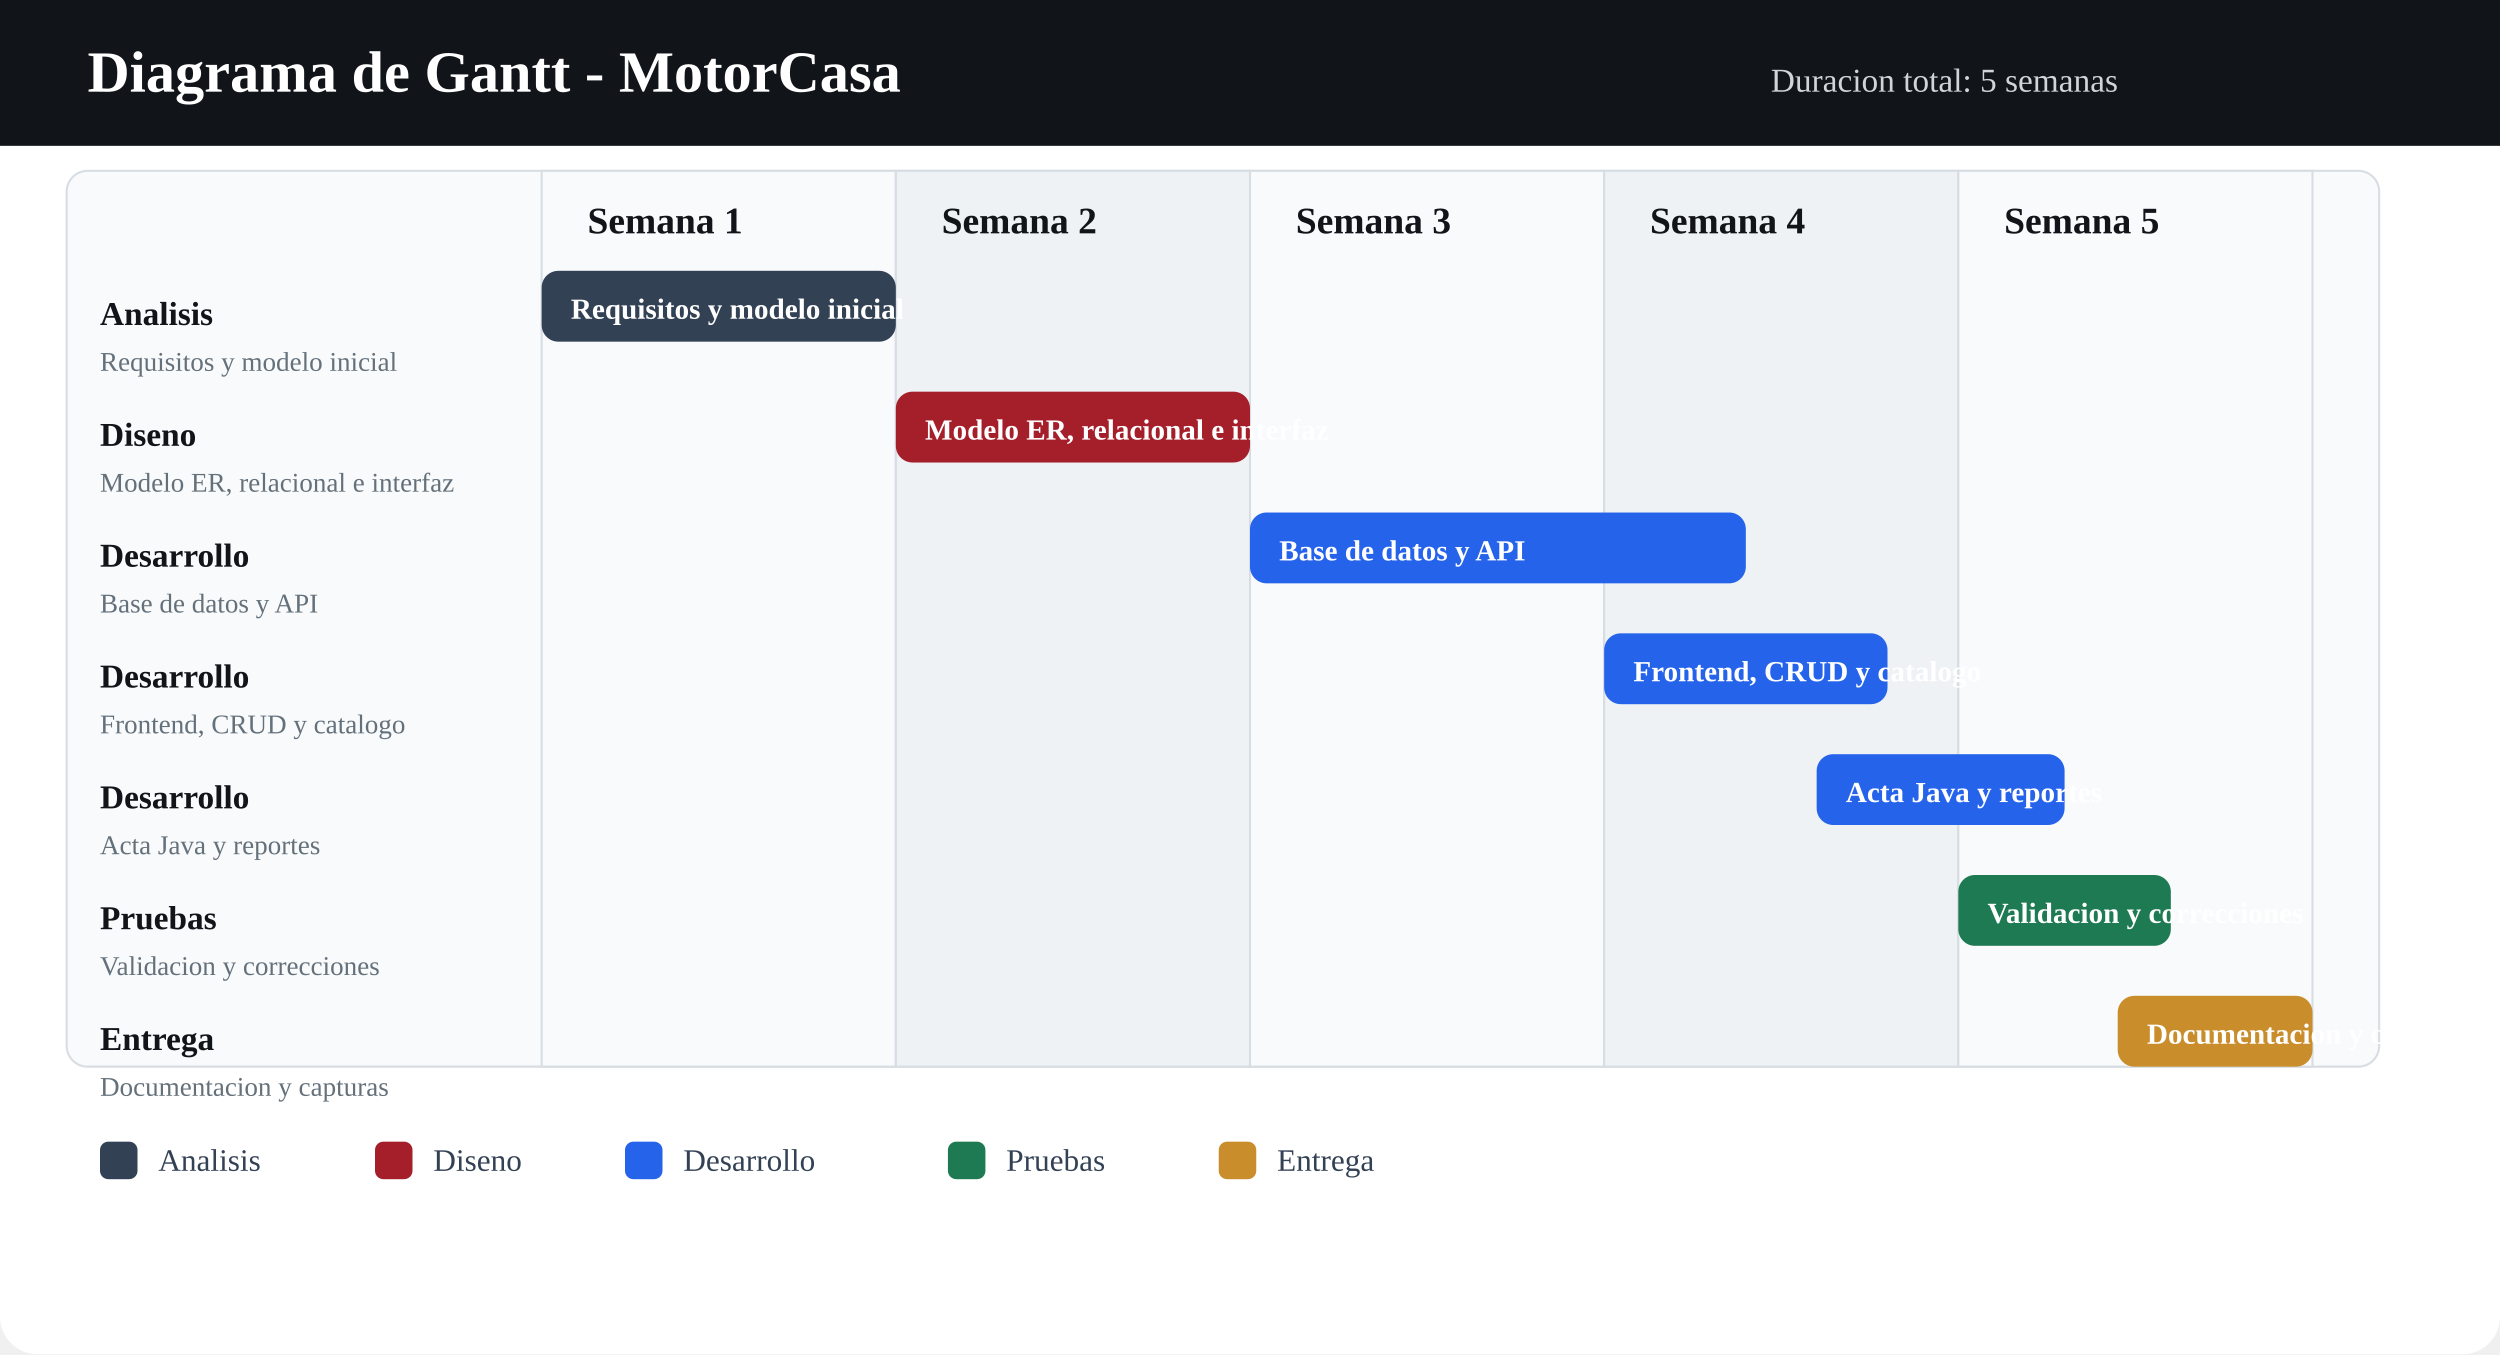
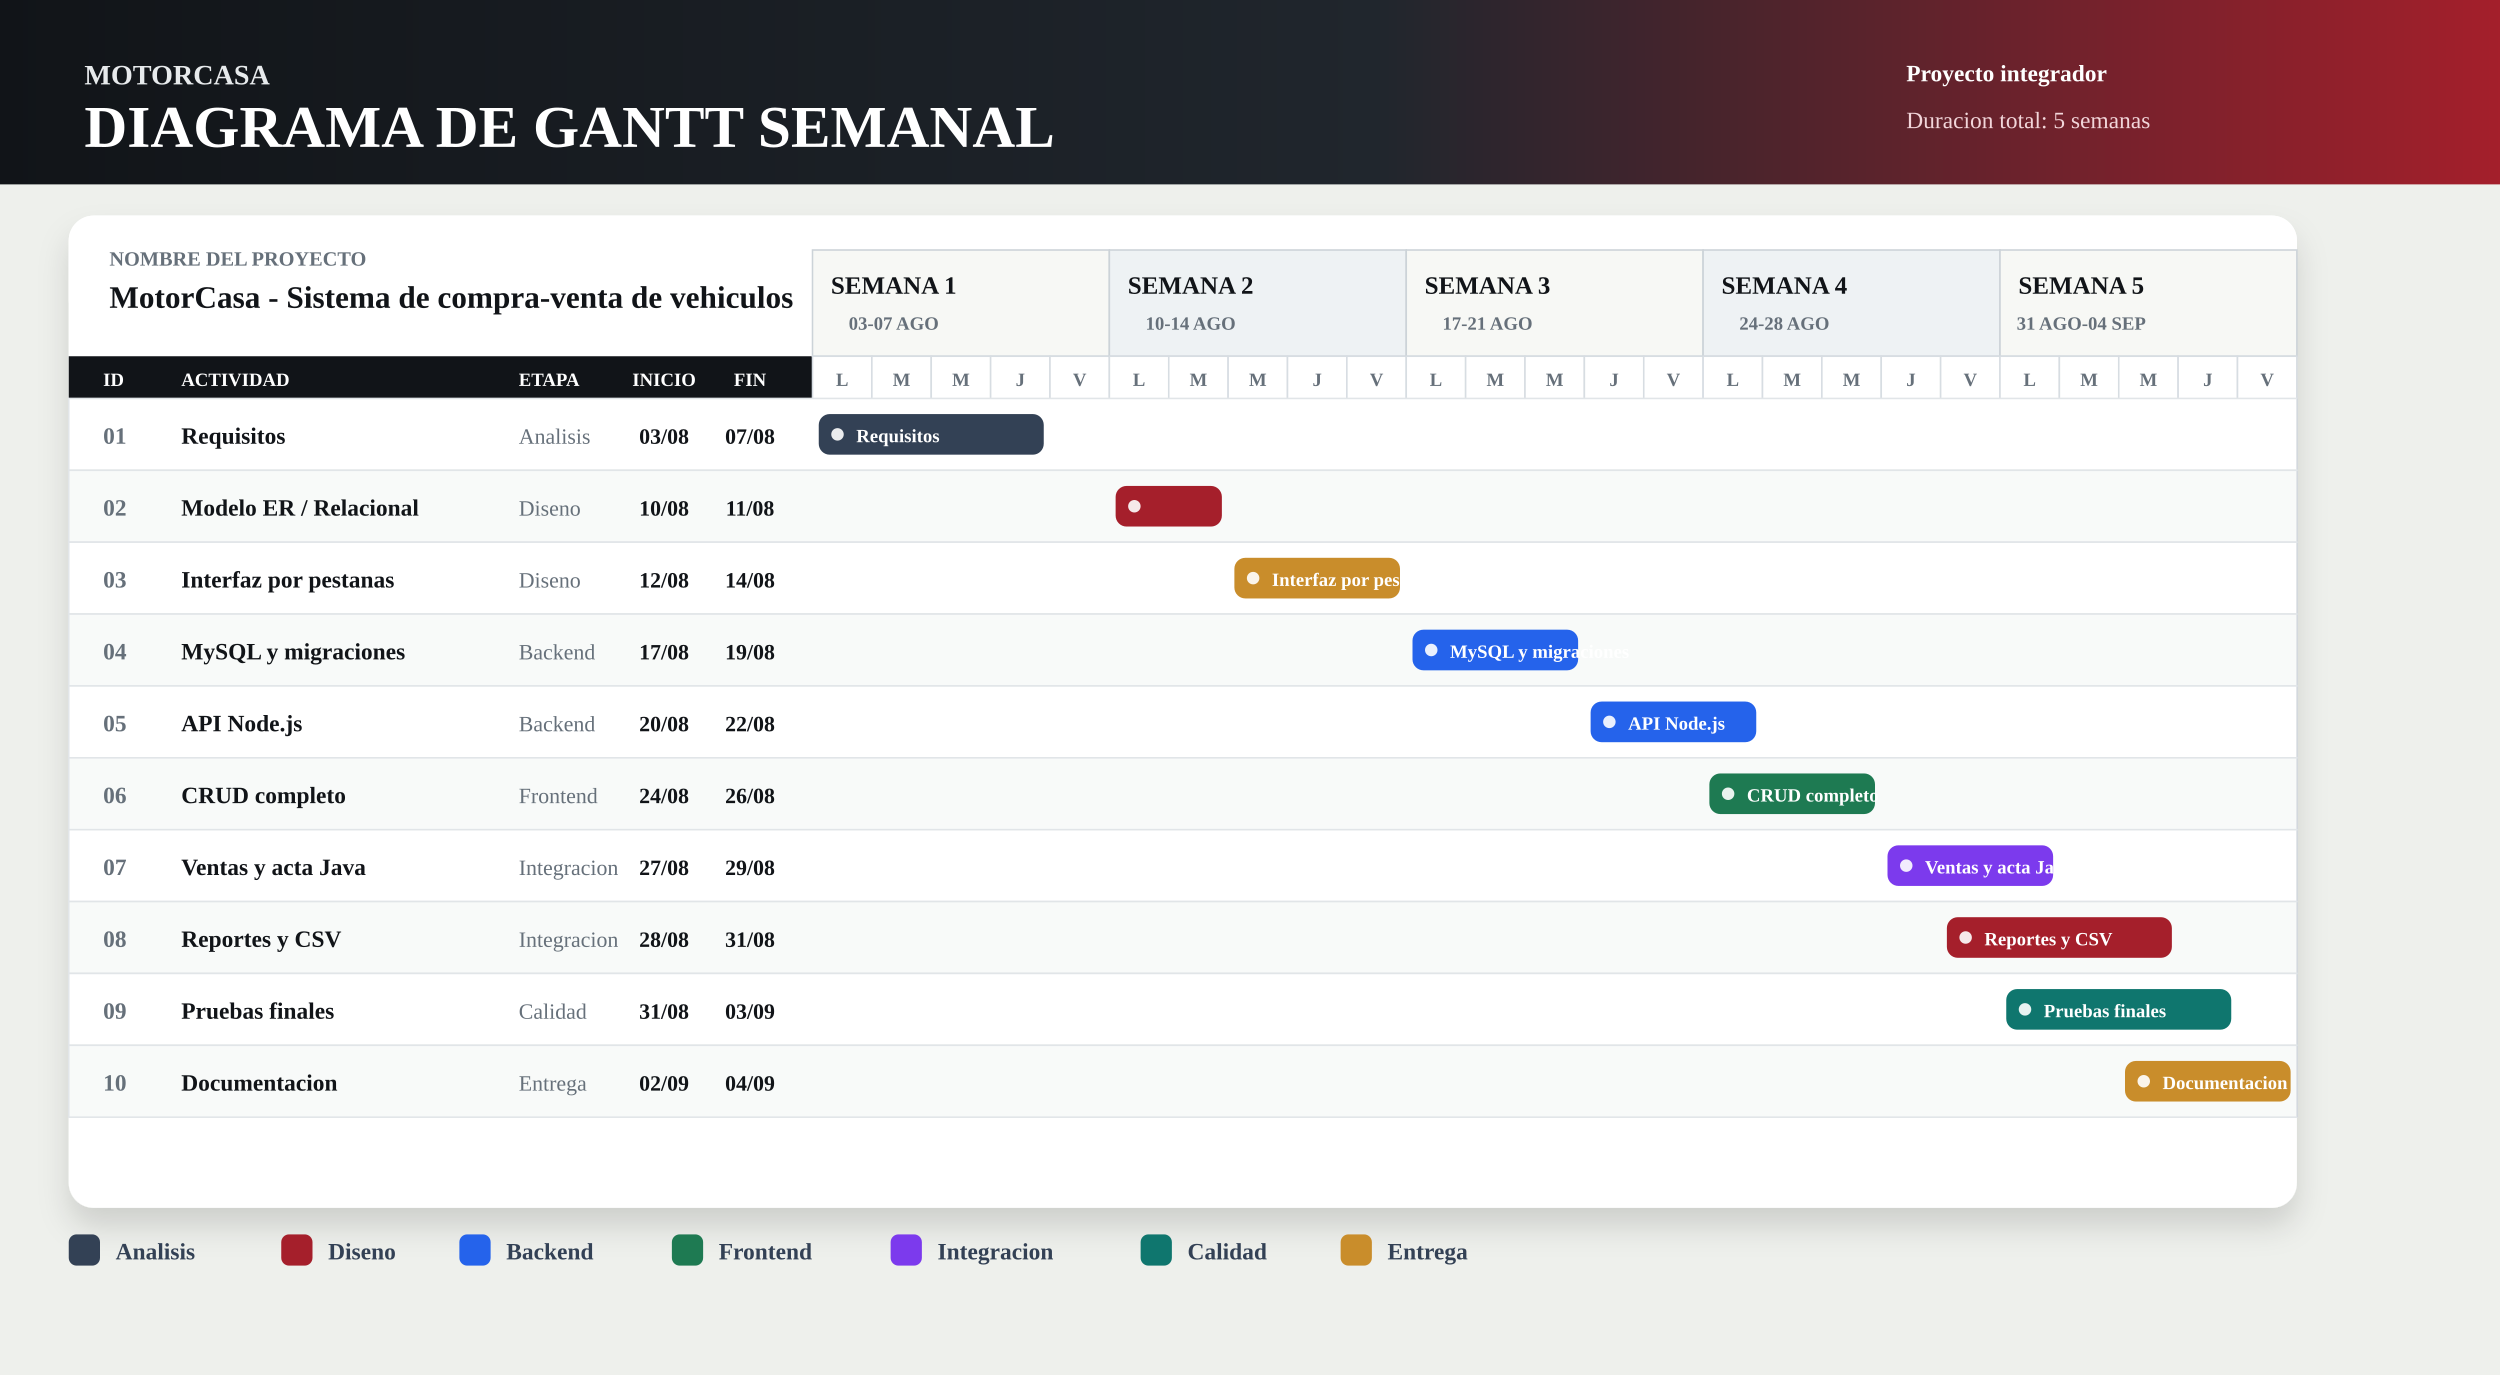
- <svg xmlns="http://www.w3.org/2000/svg" width="1200" height="650" viewBox="0 0 1200 650">
-   <rect width="1200" height="650" rx="18" fill="#ffffff" />
-   <rect x="0" y="0" width="1200" height="70" fill="#111418" />
-   <text x="42" y="44" font-size="28" font-weight="800" fill="#ffffff">Diagrama de Gantt - MotorCasa</text>
-   <text x="850" y="44" font-size="16" fill="#cfd5d8">Duracion total: 5 semanas</text>
-   <rect x="32" y="82" width="1110" height="430" rx="10" fill="#f8fafc" stroke="#d7dde2" />
-   <rect x="260" y="82" width="170" height="430" fill="#f8fafc" stroke="#d7dde2" />
-   <text x="282" y="112" font-size="18" font-weight="700" fill="#111418">Semana 1</text>
-   <rect x="430" y="82" width="170" height="430" fill="#eef2f4" stroke="#d7dde2" />
-   <text x="452" y="112" font-size="18" font-weight="700" fill="#111418">Semana 2</text>
-   <rect x="600" y="82" width="170" height="430" fill="#f8fafc" stroke="#d7dde2" />
-   <text x="622" y="112" font-size="18" font-weight="700" fill="#111418">Semana 3</text>
-   <rect x="770" y="82" width="170" height="430" fill="#eef2f4" stroke="#d7dde2" />
-   <text x="792" y="112" font-size="18" font-weight="700" fill="#111418">Semana 4</text>
-   <rect x="940" y="82" width="170" height="430" fill="#f8fafc" stroke="#d7dde2" />
-   <text x="962" y="112" font-size="18" font-weight="700" fill="#111418">Semana 5</text>
-   <text x="48" y="156" font-size="16" font-weight="700" fill="#111418">Analisis</text>
-   <text x="48" y="178" font-size="13" fill="#64707a">Requisitos y modelo inicial</text>
-   <rect x="260" y="130" width="170.0" height="34" rx="8" fill="#334155" />
-   <text x="274" y="153" font-size="14" font-weight="700" fill="#ffffff">Requisitos y modelo inicial</text>
-   <text x="48" y="214" font-size="16" font-weight="700" fill="#111418">Diseno</text>
-   <text x="48" y="236" font-size="13" fill="#64707a">Modelo ER, relacional e interfaz</text>
-   <rect x="430.0" y="188" width="170.0" height="34" rx="8" fill="#a51f2b" />
-   <text x="444.0" y="211" font-size="14" font-weight="700" fill="#ffffff">Modelo ER, relacional e interfaz</text>
-   <text x="48" y="272" font-size="16" font-weight="700" fill="#111418">Desarrollo</text>
-   <text x="48" y="294" font-size="13" fill="#64707a">Base de datos y API</text>
-   <rect x="600.0" y="246" width="238" height="34" rx="8" fill="#2563eb" />
-   <text x="614.0" y="269" font-size="14" font-weight="700" fill="#ffffff">Base de datos y API</text>
-   <text x="48" y="330" font-size="16" font-weight="700" fill="#111418">Desarrollo</text>
-   <text x="48" y="352" font-size="13" fill="#64707a">Frontend, CRUD y catalogo</text>
-   <rect x="770.0" y="304" width="136.0" height="34" rx="8" fill="#2563eb" />
-   <text x="784.0" y="327" font-size="14" font-weight="700" fill="#ffffff">Frontend, CRUD y catalogo</text>
-   <text x="48" y="388" font-size="16" font-weight="700" fill="#111418">Desarrollo</text>
-   <text x="48" y="410" font-size="13" fill="#64707a">Acta Java y reportes</text>
-   <rect x="872.0" y="362" width="119" height="34" rx="8" fill="#2563eb" />
-   <text x="886.0" y="385" font-size="14" font-weight="700" fill="#ffffff">Acta Java y reportes</text>
-   <text x="48" y="446" font-size="16" font-weight="700" fill="#111418">Pruebas</text>
-   <text x="48" y="468" font-size="13" fill="#64707a">Validacion y correcciones</text>
-   <rect x="940.0" y="420" width="102.0" height="34" rx="8" fill="#1e7a52" />
-   <text x="954.0" y="443" font-size="14" font-weight="700" fill="#ffffff">Validacion y correcciones</text>
-   <text x="48" y="504" font-size="16" font-weight="700" fill="#111418">Entrega</text>
-   <text x="48" y="526" font-size="13" fill="#64707a">Documentacion y capturas</text>
-   <rect x="1016.5" y="478" width="93.5" height="34" rx="8" fill="#c98d2b" />
-   <text x="1030.5" y="501" font-size="14" font-weight="700" fill="#ffffff">Documentacion y capturas</text>
-   <rect x="48" y="548" width="18" height="18" rx="4" fill="#334155" />
-   <text x="76" y="562" font-size="15" fill="#334155">Analisis</text>
-   <rect x="180" y="548" width="18" height="18" rx="4" fill="#a51f2b" />
-   <text x="208" y="562" font-size="15" fill="#334155">Diseno</text>
-   <rect x="300" y="548" width="18" height="18" rx="4" fill="#2563eb" />
-   <text x="328" y="562" font-size="15" fill="#334155">Desarrollo</text>
-   <rect x="455" y="548" width="18" height="18" rx="4" fill="#1e7a52" />
-   <text x="483" y="562" font-size="15" fill="#334155">Pruebas</text>
-   <rect x="585" y="548" width="18" height="18" rx="4" fill="#c98d2b" />
-   <text x="613" y="562" font-size="15" fill="#334155">Entrega</text>
+ <svg xmlns="http://www.w3.org/2000/svg" width="1600" height="880" viewBox="0 0 1600 880">
+   <defs>
+     <linearGradient id="hero" x1="0" y1="0" x2="1" y2="0">
+       <stop offset="0" stop-color="#111418" />
+       <stop offset="0.55" stop-color="#20262d" />
+       <stop offset="1" stop-color="#a51f2b" />
+     </linearGradient>
+     <filter id="shadow" x="-10%" y="-10%" width="120%" height="130%">
+       <feDropShadow dx="0" dy="12" stdDeviation="10" flood-color="#111418" flood-opacity="0.14" />
+     </filter>
+   </defs>
+   <rect width="1600" height="880" fill="#eef0ec" />
+   <rect x="0" y="0" width="1600" height="118" fill="url(#hero)" />
+   <text x="54" y="54" font-size="18" font-weight="800" fill="#e7eaec">MOTORCASA</text>
+   <text x="54" y="94" font-size="38" font-weight="900" fill="#ffffff">DIAGRAMA DE GANTT SEMANAL</text>
+   <text x="1220" y="52" font-size="15" font-weight="800" fill="#ffffff">Proyecto integrador</text>
+   <text x="1220" y="82" font-size="15" fill="#f2d6da">Duracion total: 5 semanas</text>
+   <rect x="44" y="138" width="1426" height="635" rx="16" fill="#ffffff" filter="url(#shadow)" />
+   <rect x="44" y="138" width="1426" height="70" rx="16" fill="#ffffff" />
+   <text x="70" y="170" font-size="13" font-weight="800" fill="#66707a">NOMBRE DEL PROYECTO</text>
+   <text x="70" y="197" font-size="20" font-weight="900" fill="#111418">MotorCasa - Sistema de compra-venta de vehiculos</text>
+   <text x="620" y="170" font-size="13" font-weight="800" fill="#66707a">RESPONSABLE</text>
+   <text x="620" y="197" font-size="18" font-weight="800" fill="#111418">Equipo de desarrollo</text>
+   <text x="920" y="170" font-size="13" font-weight="800" fill="#66707a">INICIO</text>
+   <text x="920" y="197" font-size="18" font-weight="800" fill="#111418">03/08/2026</text>
+   <text x="1120" y="170" font-size="13" font-weight="800" fill="#66707a">FIN</text>
+   <text x="1120" y="197" font-size="18" font-weight="800" fill="#111418">04/09/2026</text>
+   <text x="1300" y="170" font-size="13" font-weight="800" fill="#66707a">ESTADO</text>
+   <rect x="1300" y="181" width="96" height="26" rx="13" fill="#eaf5ef" />
+   <text x="1348" y="200" text-anchor="middle" font-size="13" font-weight="900" fill="#1e7a52">LISTO</text>
+   <rect x="44" y="228" width="1426" height="28" fill="#111418" />
+   <text x="66" y="247" font-size="12" font-weight="900" fill="#ffffff">ID</text>
+   <text x="116" y="247" font-size="12" font-weight="900" fill="#ffffff">ACTIVIDAD</text>
+   <text x="332" y="247" font-size="12" font-weight="900" fill="#ffffff">ETAPA</text>
+   <text x="425" y="247" text-anchor="middle" font-size="12" font-weight="900" fill="#ffffff">INICIO</text>
+   <text x="480" y="247" text-anchor="middle" font-size="12" font-weight="900" fill="#ffffff">FIN</text>
+   <rect x="520" y="160" width="190" height="68" fill="#f7f8f5" stroke="#ccd3d8" />
+   <text x="572" y="188" text-anchor="middle" font-size="16" font-weight="800" fill="#111418">SEMANA 1</text>
+   <text x="572" y="211" text-anchor="middle" font-size="12" font-weight="700" fill="#66707a">03-07 AGO</text>
+   <rect x="520" y="228" width="38" height="28" fill="#ffffff" stroke="#d7dde2" />
+   <text x="539" y="247" text-anchor="middle" font-size="12" font-weight="800" fill="#66707a">L</text>
+   <rect x="558" y="228" width="38" height="28" fill="#ffffff" stroke="#d7dde2" />
+   <text x="577" y="247" text-anchor="middle" font-size="12" font-weight="800" fill="#66707a">M</text>
+   <rect x="596" y="228" width="38" height="28" fill="#ffffff" stroke="#d7dde2" />
+   <text x="615" y="247" text-anchor="middle" font-size="12" font-weight="800" fill="#66707a">M</text>
+   <rect x="634" y="228" width="38" height="28" fill="#ffffff" stroke="#d7dde2" />
+   <text x="653" y="247" text-anchor="middle" font-size="12" font-weight="800" fill="#66707a">J</text>
+   <rect x="672" y="228" width="38" height="28" fill="#ffffff" stroke="#d7dde2" />
+   <text x="691" y="247" text-anchor="middle" font-size="12" font-weight="800" fill="#66707a">V</text>
+   <rect x="710" y="160" width="190" height="68" fill="#eef2f4" stroke="#ccd3d8" />
+   <text x="762" y="188" text-anchor="middle" font-size="16" font-weight="800" fill="#111418">SEMANA 2</text>
+   <text x="762" y="211" text-anchor="middle" font-size="12" font-weight="700" fill="#66707a">10-14 AGO</text>
+   <rect x="710" y="228" width="38" height="28" fill="#ffffff" stroke="#d7dde2" />
+   <text x="729" y="247" text-anchor="middle" font-size="12" font-weight="800" fill="#66707a">L</text>
+   <rect x="748" y="228" width="38" height="28" fill="#ffffff" stroke="#d7dde2" />
+   <text x="767" y="247" text-anchor="middle" font-size="12" font-weight="800" fill="#66707a">M</text>
+   <rect x="786" y="228" width="38" height="28" fill="#ffffff" stroke="#d7dde2" />
+   <text x="805" y="247" text-anchor="middle" font-size="12" font-weight="800" fill="#66707a">M</text>
+   <rect x="824" y="228" width="38" height="28" fill="#ffffff" stroke="#d7dde2" />
+   <text x="843" y="247" text-anchor="middle" font-size="12" font-weight="800" fill="#66707a">J</text>
+   <rect x="862" y="228" width="38" height="28" fill="#ffffff" stroke="#d7dde2" />
+   <text x="881" y="247" text-anchor="middle" font-size="12" font-weight="800" fill="#66707a">V</text>
+   <rect x="900" y="160" width="190" height="68" fill="#f7f8f5" stroke="#ccd3d8" />
+   <text x="952" y="188" text-anchor="middle" font-size="16" font-weight="800" fill="#111418">SEMANA 3</text>
+   <text x="952" y="211" text-anchor="middle" font-size="12" font-weight="700" fill="#66707a">17-21 AGO</text>
+   <rect x="900" y="228" width="38" height="28" fill="#ffffff" stroke="#d7dde2" />
+   <text x="919" y="247" text-anchor="middle" font-size="12" font-weight="800" fill="#66707a">L</text>
+   <rect x="938" y="228" width="38" height="28" fill="#ffffff" stroke="#d7dde2" />
+   <text x="957" y="247" text-anchor="middle" font-size="12" font-weight="800" fill="#66707a">M</text>
+   <rect x="976" y="228" width="38" height="28" fill="#ffffff" stroke="#d7dde2" />
+   <text x="995" y="247" text-anchor="middle" font-size="12" font-weight="800" fill="#66707a">M</text>
+   <rect x="1014" y="228" width="38" height="28" fill="#ffffff" stroke="#d7dde2" />
+   <text x="1033" y="247" text-anchor="middle" font-size="12" font-weight="800" fill="#66707a">J</text>
+   <rect x="1052" y="228" width="38" height="28" fill="#ffffff" stroke="#d7dde2" />
+   <text x="1071" y="247" text-anchor="middle" font-size="12" font-weight="800" fill="#66707a">V</text>
+   <rect x="1090" y="160" width="190" height="68" fill="#eef2f4" stroke="#ccd3d8" />
+   <text x="1142" y="188" text-anchor="middle" font-size="16" font-weight="800" fill="#111418">SEMANA 4</text>
+   <text x="1142" y="211" text-anchor="middle" font-size="12" font-weight="700" fill="#66707a">24-28 AGO</text>
+   <rect x="1090" y="228" width="38" height="28" fill="#ffffff" stroke="#d7dde2" />
+   <text x="1109" y="247" text-anchor="middle" font-size="12" font-weight="800" fill="#66707a">L</text>
+   <rect x="1128" y="228" width="38" height="28" fill="#ffffff" stroke="#d7dde2" />
+   <text x="1147" y="247" text-anchor="middle" font-size="12" font-weight="800" fill="#66707a">M</text>
+   <rect x="1166" y="228" width="38" height="28" fill="#ffffff" stroke="#d7dde2" />
+   <text x="1185" y="247" text-anchor="middle" font-size="12" font-weight="800" fill="#66707a">M</text>
+   <rect x="1204" y="228" width="38" height="28" fill="#ffffff" stroke="#d7dde2" />
+   <text x="1223" y="247" text-anchor="middle" font-size="12" font-weight="800" fill="#66707a">J</text>
+   <rect x="1242" y="228" width="38" height="28" fill="#ffffff" stroke="#d7dde2" />
+   <text x="1261" y="247" text-anchor="middle" font-size="12" font-weight="800" fill="#66707a">V</text>
+   <rect x="1280" y="160" width="190" height="68" fill="#f7f8f5" stroke="#ccd3d8" />
+   <text x="1332" y="188" text-anchor="middle" font-size="16" font-weight="800" fill="#111418">SEMANA 5</text>
+   <text x="1332" y="211" text-anchor="middle" font-size="12" font-weight="700" fill="#66707a">31 AGO-04 SEP</text>
+   <rect x="1280" y="228" width="38" height="28" fill="#ffffff" stroke="#d7dde2" />
+   <text x="1299" y="247" text-anchor="middle" font-size="12" font-weight="800" fill="#66707a">L</text>
+   <rect x="1318" y="228" width="38" height="28" fill="#ffffff" stroke="#d7dde2" />
+   <text x="1337" y="247" text-anchor="middle" font-size="12" font-weight="800" fill="#66707a">M</text>
+   <rect x="1356" y="228" width="38" height="28" fill="#ffffff" stroke="#d7dde2" />
+   <text x="1375" y="247" text-anchor="middle" font-size="12" font-weight="800" fill="#66707a">M</text>
+   <rect x="1394" y="228" width="38" height="28" fill="#ffffff" stroke="#d7dde2" />
+   <text x="1413" y="247" text-anchor="middle" font-size="12" font-weight="800" fill="#66707a">J</text>
+   <rect x="1432" y="228" width="38" height="28" fill="#ffffff" stroke="#d7dde2" />
+   <text x="1451" y="247" text-anchor="middle" font-size="12" font-weight="800" fill="#66707a">V</text>
+   <line x1="520" y1="255" x2="520" y2="715" stroke="#b7bec5" stroke-width="1.4" />
+   <line x1="558" y1="255" x2="558" y2="715" stroke="#e1e5e8" stroke-width="0.8" />
+   <line x1="596" y1="255" x2="596" y2="715" stroke="#e1e5e8" stroke-width="0.8" />
+   <line x1="634" y1="255" x2="634" y2="715" stroke="#e1e5e8" stroke-width="0.8" />
+   <line x1="672" y1="255" x2="672" y2="715" stroke="#e1e5e8" stroke-width="0.8" />
+   <line x1="710" y1="255" x2="710" y2="715" stroke="#b7bec5" stroke-width="1.4" />
+   <line x1="748" y1="255" x2="748" y2="715" stroke="#e1e5e8" stroke-width="0.8" />
+   <line x1="786" y1="255" x2="786" y2="715" stroke="#e1e5e8" stroke-width="0.8" />
+   <line x1="824" y1="255" x2="824" y2="715" stroke="#e1e5e8" stroke-width="0.8" />
+   <line x1="862" y1="255" x2="862" y2="715" stroke="#e1e5e8" stroke-width="0.8" />
+   <line x1="900" y1="255" x2="900" y2="715" stroke="#b7bec5" stroke-width="1.4" />
+   <line x1="938" y1="255" x2="938" y2="715" stroke="#e1e5e8" stroke-width="0.8" />
+   <line x1="976" y1="255" x2="976" y2="715" stroke="#e1e5e8" stroke-width="0.8" />
+   <line x1="1014" y1="255" x2="1014" y2="715" stroke="#e1e5e8" stroke-width="0.8" />
+   <line x1="1052" y1="255" x2="1052" y2="715" stroke="#e1e5e8" stroke-width="0.8" />
+   <line x1="1090" y1="255" x2="1090" y2="715" stroke="#b7bec5" stroke-width="1.4" />
+   <line x1="1128" y1="255" x2="1128" y2="715" stroke="#e1e5e8" stroke-width="0.8" />
+   <line x1="1166" y1="255" x2="1166" y2="715" stroke="#e1e5e8" stroke-width="0.8" />
+   <line x1="1204" y1="255" x2="1204" y2="715" stroke="#e1e5e8" stroke-width="0.8" />
+   <line x1="1242" y1="255" x2="1242" y2="715" stroke="#e1e5e8" stroke-width="0.8" />
+   <line x1="1280" y1="255" x2="1280" y2="715" stroke="#b7bec5" stroke-width="1.4" />
+   <line x1="1318" y1="255" x2="1318" y2="715" stroke="#e1e5e8" stroke-width="0.8" />
+   <line x1="1356" y1="255" x2="1356" y2="715" stroke="#e1e5e8" stroke-width="0.8" />
+   <line x1="1394" y1="255" x2="1394" y2="715" stroke="#e1e5e8" stroke-width="0.8" />
+   <line x1="1432" y1="255" x2="1432" y2="715" stroke="#e1e5e8" stroke-width="0.8" />
+   <line x1="1470" y1="255" x2="1470" y2="715" stroke="#b7bec5" stroke-width="1.4" />
+   <rect x="44" y="255" width="1426" height="46" fill="#ffffff" stroke="#e1e5e8" />
+   <text x="66" y="284" font-size="15" font-weight="800" fill="#66707a">01</text>
+   <text x="116" y="284" font-size="15" font-weight="800" fill="#111418">Requisitos</text>
+   <text x="332" y="284" font-size="14" fill="#66707a">Analisis</text>
+   <text x="425" y="284" text-anchor="middle" font-size="14" font-weight="700" fill="#111418">03/08</text>
+   <text x="480" y="284" text-anchor="middle" font-size="14" font-weight="700" fill="#111418">07/08</text>
+   <rect x="524" y="265" width="144" height="26" rx="7" fill="#334155" />
+   <circle cx="536" cy="278" r="4" fill="#ffffff" opacity="0.9" />
+   <text x="548" y="283" font-size="12" font-weight="800" fill="#ffffff">Requisitos</text>
+   <rect x="44" y="301" width="1426" height="46" fill="#f8faf9" stroke="#e1e5e8" />
+   <text x="66" y="330" font-size="15" font-weight="800" fill="#66707a">02</text>
+   <text x="116" y="330" font-size="15" font-weight="800" fill="#111418">Modelo ER / Relacional</text>
+   <text x="332" y="330" font-size="14" fill="#66707a">Diseno</text>
+   <text x="425" y="330" text-anchor="middle" font-size="14" font-weight="700" fill="#111418">10/08</text>
+   <text x="480" y="330" text-anchor="middle" font-size="14" font-weight="700" fill="#111418">11/08</text>
+   <rect x="714" y="311" width="68" height="26" rx="7" fill="#a51f2b" />
+   <circle cx="726" cy="324" r="4" fill="#ffffff" opacity="0.9" />
+   <rect x="44" y="347" width="1426" height="46" fill="#ffffff" stroke="#e1e5e8" />
+   <text x="66" y="376" font-size="15" font-weight="800" fill="#66707a">03</text>
+   <text x="116" y="376" font-size="15" font-weight="800" fill="#111418">Interfaz por pestanas</text>
+   <text x="332" y="376" font-size="14" fill="#66707a">Diseno</text>
+   <text x="425" y="376" text-anchor="middle" font-size="14" font-weight="700" fill="#111418">12/08</text>
+   <text x="480" y="376" text-anchor="middle" font-size="14" font-weight="700" fill="#111418">14/08</text>
+   <rect x="790" y="357" width="106" height="26" rx="7" fill="#c98d2b" />
+   <circle cx="802" cy="370" r="4" fill="#ffffff" opacity="0.9" />
+   <text x="814" y="375" font-size="12" font-weight="800" fill="#ffffff">Interfaz por pestanas</text>
+   <rect x="44" y="393" width="1426" height="46" fill="#f8faf9" stroke="#e1e5e8" />
+   <text x="66" y="422" font-size="15" font-weight="800" fill="#66707a">04</text>
+   <text x="116" y="422" font-size="15" font-weight="800" fill="#111418">MySQL y migraciones</text>
+   <text x="332" y="422" font-size="14" fill="#66707a">Backend</text>
+   <text x="425" y="422" text-anchor="middle" font-size="14" font-weight="700" fill="#111418">17/08</text>
+   <text x="480" y="422" text-anchor="middle" font-size="14" font-weight="700" fill="#111418">19/08</text>
+   <rect x="904" y="403" width="106" height="26" rx="7" fill="#2563eb" />
+   <circle cx="916" cy="416" r="4" fill="#ffffff" opacity="0.9" />
+   <text x="928" y="421" font-size="12" font-weight="800" fill="#ffffff">MySQL y migraciones</text>
+   <rect x="44" y="439" width="1426" height="46" fill="#ffffff" stroke="#e1e5e8" />
+   <text x="66" y="468" font-size="15" font-weight="800" fill="#66707a">05</text>
+   <text x="116" y="468" font-size="15" font-weight="800" fill="#111418">API Node.js</text>
+   <text x="332" y="468" font-size="14" fill="#66707a">Backend</text>
+   <text x="425" y="468" text-anchor="middle" font-size="14" font-weight="700" fill="#111418">20/08</text>
+   <text x="480" y="468" text-anchor="middle" font-size="14" font-weight="700" fill="#111418">22/08</text>
+   <rect x="1018" y="449" width="106" height="26" rx="7" fill="#2563eb" />
+   <circle cx="1030" cy="462" r="4" fill="#ffffff" opacity="0.9" />
+   <text x="1042" y="467" font-size="12" font-weight="800" fill="#ffffff">API Node.js</text>
+   <rect x="44" y="485" width="1426" height="46" fill="#f8faf9" stroke="#e1e5e8" />
+   <text x="66" y="514" font-size="15" font-weight="800" fill="#66707a">06</text>
+   <text x="116" y="514" font-size="15" font-weight="800" fill="#111418">CRUD completo</text>
+   <text x="332" y="514" font-size="14" fill="#66707a">Frontend</text>
+   <text x="425" y="514" text-anchor="middle" font-size="14" font-weight="700" fill="#111418">24/08</text>
+   <text x="480" y="514" text-anchor="middle" font-size="14" font-weight="700" fill="#111418">26/08</text>
+   <rect x="1094" y="495" width="106" height="26" rx="7" fill="#1e7a52" />
+   <circle cx="1106" cy="508" r="4" fill="#ffffff" opacity="0.9" />
+   <text x="1118" y="513" font-size="12" font-weight="800" fill="#ffffff">CRUD completo</text>
+   <rect x="44" y="531" width="1426" height="46" fill="#ffffff" stroke="#e1e5e8" />
+   <text x="66" y="560" font-size="15" font-weight="800" fill="#66707a">07</text>
+   <text x="116" y="560" font-size="15" font-weight="800" fill="#111418">Ventas y acta Java</text>
+   <text x="332" y="560" font-size="14" fill="#66707a">Integracion</text>
+   <text x="425" y="560" text-anchor="middle" font-size="14" font-weight="700" fill="#111418">27/08</text>
+   <text x="480" y="560" text-anchor="middle" font-size="14" font-weight="700" fill="#111418">29/08</text>
+   <rect x="1208" y="541" width="106" height="26" rx="7" fill="#7c3aed" />
+   <circle cx="1220" cy="554" r="4" fill="#ffffff" opacity="0.9" />
+   <text x="1232" y="559" font-size="12" font-weight="800" fill="#ffffff">Ventas y acta Java</text>
+   <rect x="44" y="577" width="1426" height="46" fill="#f8faf9" stroke="#e1e5e8" />
+   <text x="66" y="606" font-size="15" font-weight="800" fill="#66707a">08</text>
+   <text x="116" y="606" font-size="15" font-weight="800" fill="#111418">Reportes y CSV</text>
+   <text x="332" y="606" font-size="14" fill="#66707a">Integracion</text>
+   <text x="425" y="606" text-anchor="middle" font-size="14" font-weight="700" fill="#111418">28/08</text>
+   <text x="480" y="606" text-anchor="middle" font-size="14" font-weight="700" fill="#111418">31/08</text>
+   <rect x="1246" y="587" width="144" height="26" rx="7" fill="#a51f2b" />
+   <circle cx="1258" cy="600" r="4" fill="#ffffff" opacity="0.9" />
+   <text x="1270" y="605" font-size="12" font-weight="800" fill="#ffffff">Reportes y CSV</text>
+   <rect x="44" y="623" width="1426" height="46" fill="#ffffff" stroke="#e1e5e8" />
+   <text x="66" y="652" font-size="15" font-weight="800" fill="#66707a">09</text>
+   <text x="116" y="652" font-size="15" font-weight="800" fill="#111418">Pruebas finales</text>
+   <text x="332" y="652" font-size="14" fill="#66707a">Calidad</text>
+   <text x="425" y="652" text-anchor="middle" font-size="14" font-weight="700" fill="#111418">31/08</text>
+   <text x="480" y="652" text-anchor="middle" font-size="14" font-weight="700" fill="#111418">03/09</text>
+   <rect x="1284" y="633" width="144" height="26" rx="7" fill="#0f766e" />
+   <circle cx="1296" cy="646" r="4" fill="#ffffff" opacity="0.9" />
+   <text x="1308" y="651" font-size="12" font-weight="800" fill="#ffffff">Pruebas finales</text>
+   <rect x="44" y="669" width="1426" height="46" fill="#f8faf9" stroke="#e1e5e8" />
+   <text x="66" y="698" font-size="15" font-weight="800" fill="#66707a">10</text>
+   <text x="116" y="698" font-size="15" font-weight="800" fill="#111418">Documentacion</text>
+   <text x="332" y="698" font-size="14" fill="#66707a">Entrega</text>
+   <text x="425" y="698" text-anchor="middle" font-size="14" font-weight="700" fill="#111418">02/09</text>
+   <text x="480" y="698" text-anchor="middle" font-size="14" font-weight="700" fill="#111418">04/09</text>
+   <rect x="1360" y="679" width="106" height="26" rx="7" fill="#c98d2b" />
+   <circle cx="1372" cy="692" r="4" fill="#ffffff" opacity="0.9" />
+   <text x="1384" y="697" font-size="12" font-weight="800" fill="#ffffff">Documentacion</text>
+   <rect x="44" y="790" width="20" height="20" rx="5" fill="#334155" />
+   <text x="74" y="806" font-size="15" font-weight="700" fill="#334155">Analisis</text>
+   <rect x="180" y="790" width="20" height="20" rx="5" fill="#a51f2b" />
+   <text x="210" y="806" font-size="15" font-weight="700" fill="#334155">Diseno</text>
+   <rect x="294" y="790" width="20" height="20" rx="5" fill="#2563eb" />
+   <text x="324" y="806" font-size="15" font-weight="700" fill="#334155">Backend</text>
+   <rect x="430" y="790" width="20" height="20" rx="5" fill="#1e7a52" />
+   <text x="460" y="806" font-size="15" font-weight="700" fill="#334155">Frontend</text>
+   <rect x="570" y="790" width="20" height="20" rx="5" fill="#7c3aed" />
+   <text x="600" y="806" font-size="15" font-weight="700" fill="#334155">Integracion</text>
+   <rect x="730" y="790" width="20" height="20" rx="5" fill="#0f766e" />
+   <text x="760" y="806" font-size="15" font-weight="700" fill="#334155">Calidad</text>
+   <rect x="858" y="790" width="20" height="20" rx="5" fill="#c98d2b" />
+   <text x="888" y="806" font-size="15" font-weight="700" fill="#334155">Entrega</text>
</svg>
